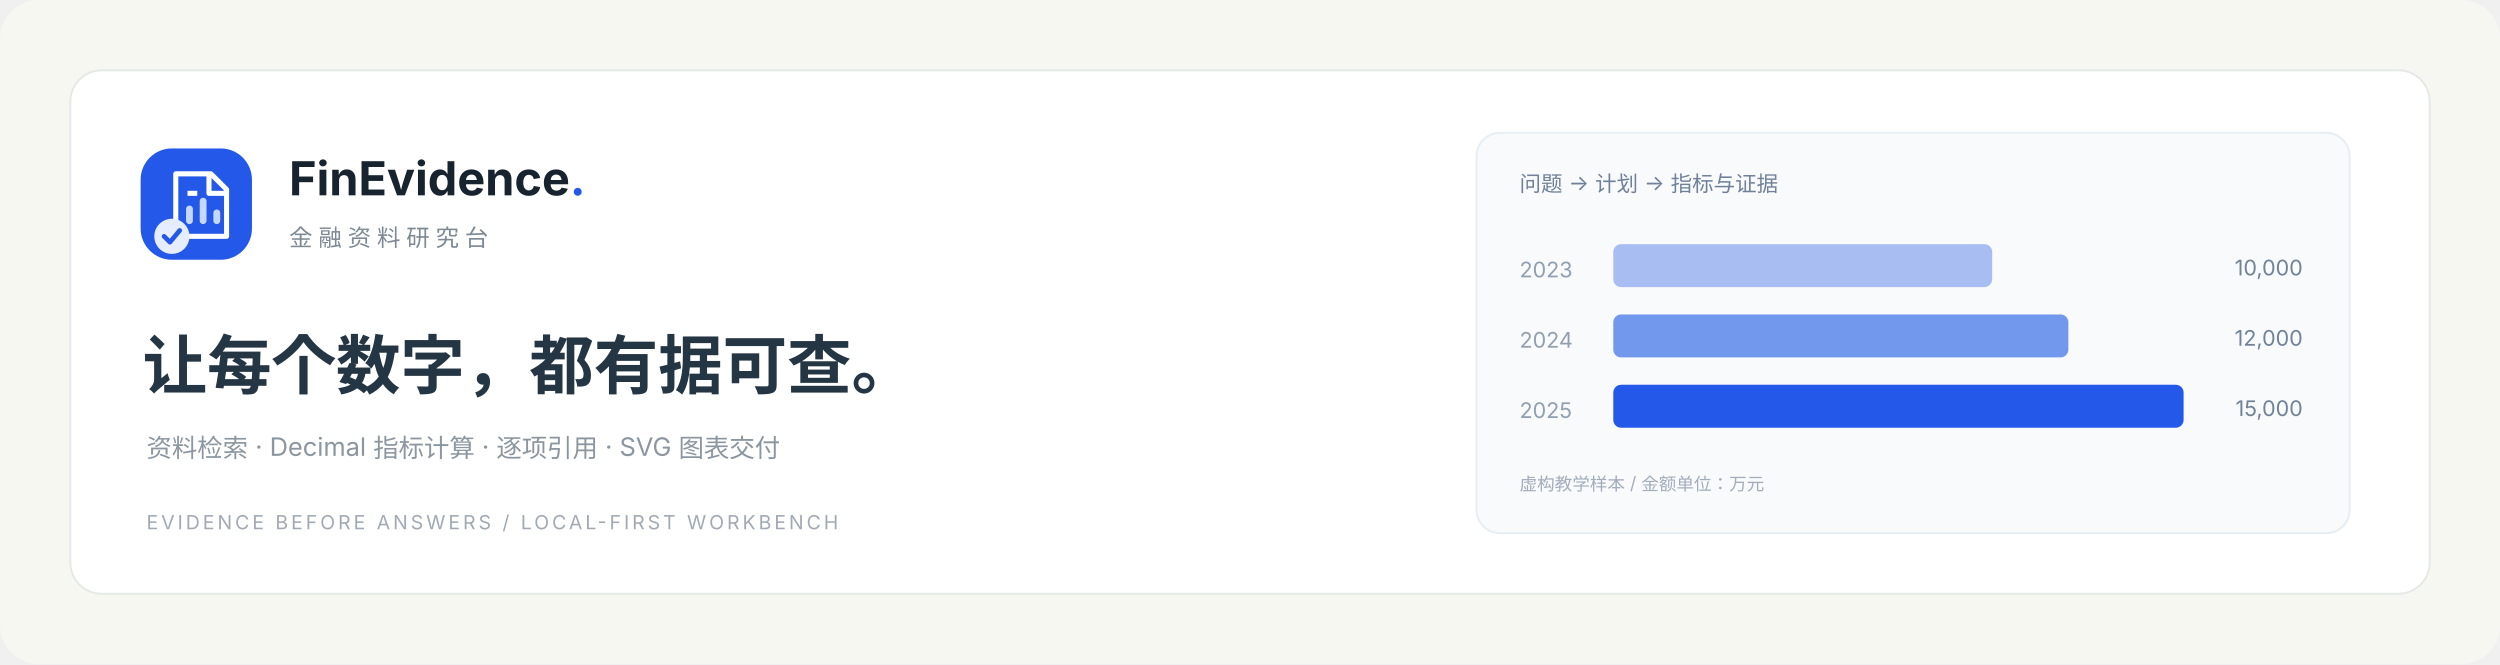
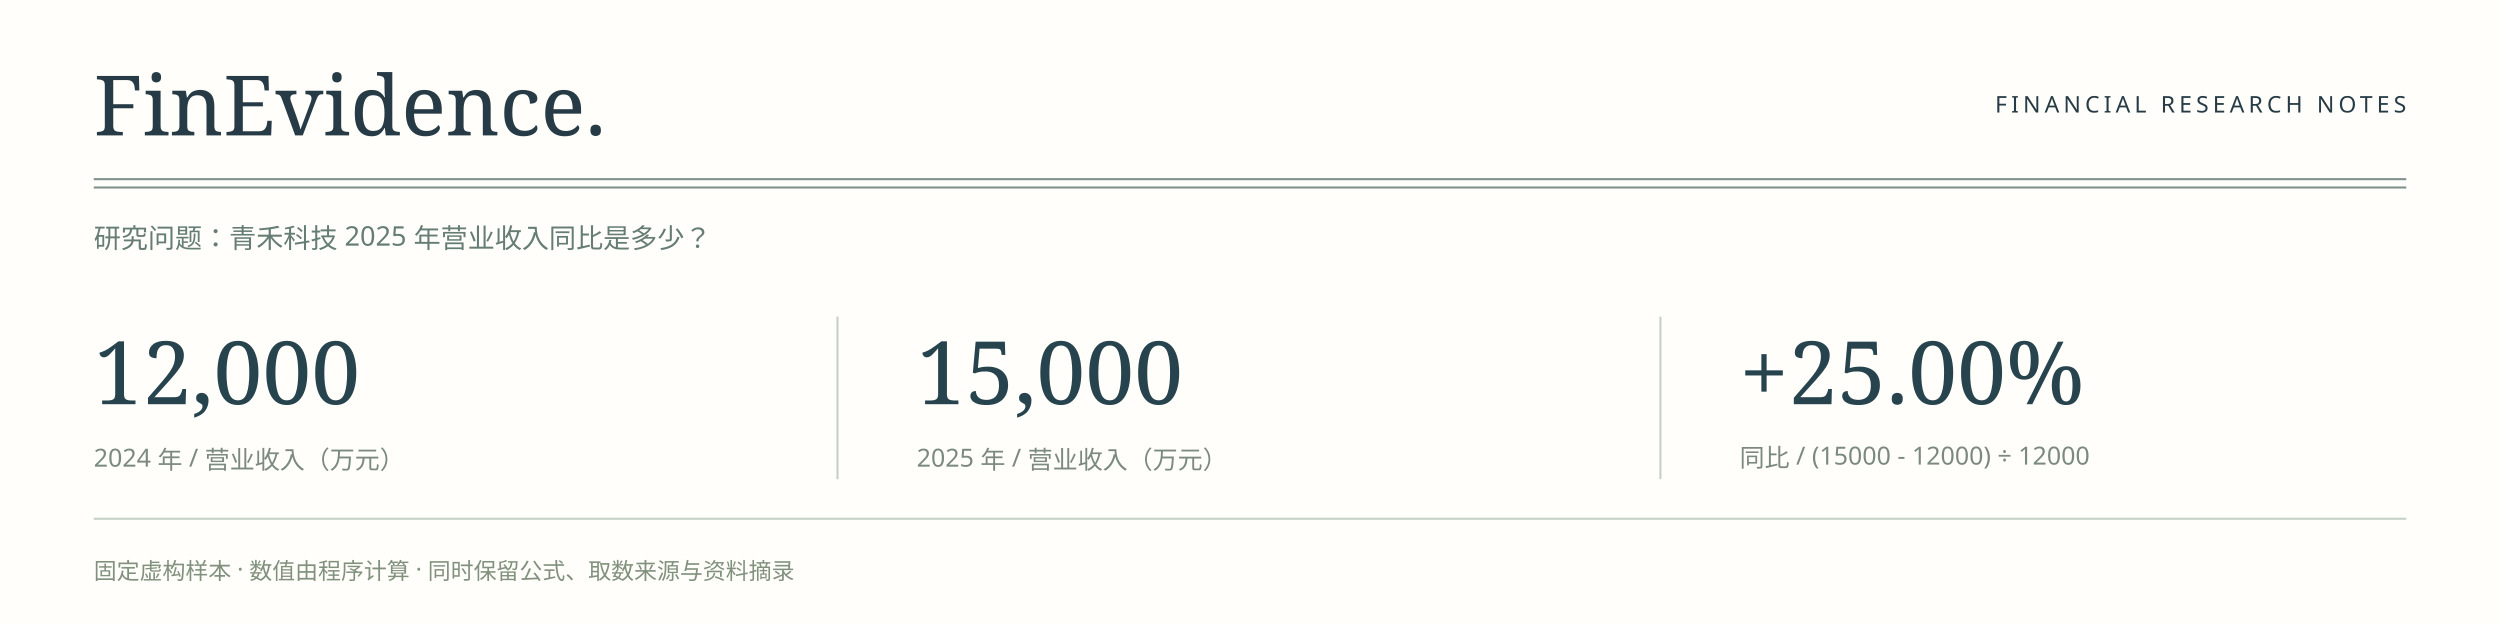
- <svg xmlns="http://www.w3.org/2000/svg" width="1280" height="340" viewBox="0 0 1280 340">
-   <rect width="1280" height="340" rx="20" fill="#f7f7f2" />
-   <rect x="36" y="36" width="1208" height="268" rx="16" fill="#fff" stroke="#e4e9e7" />
-   <g transform="translate(72 76)">
-     <rect width="57" height="57" rx="16" fill="#2358e8" />
-     <path d="M18 13h18l8 8v24H18zM35 13v10h9M24 23h5" fill="none" stroke="#fff" stroke-width="2.6" stroke-linejoin="round" />
-     <path d="M25 37v-6m7 6v-10m7 10v-4" stroke="#c4d7ff" stroke-width="3.5" stroke-linecap="round" />
-     <circle cx="16" cy="45" r="9" fill="#e5edff" />
-     <path d="m12 45 3 3 5-6" fill="none" stroke="#2358e8" stroke-width="2.4" stroke-linecap="round" stroke-linejoin="round" />
+ <svg xmlns="http://www.w3.org/2000/svg" viewBox="0 0 1200 300" role="img" aria-labelledby="title">
+   <rect width="1200" height="300" fill="#fffefa" />
+   <g font-family="Georgia,SimSun,serif" fill="#263b45">
+     <text x="45" y="65" font-size="40">FinEvidence.</text>
+     <text x="1155" y="54" font-family="Segoe UI,sans-serif" font-size="11" text-anchor="end" letter-spacing="2">FINANCIAL RESEARCH NOTES</text>
  </g>
-   <g font-family="system-ui,-apple-system,Segoe UI,Microsoft YaHei,sans-serif">
-     <text x="148" y="100" font-size="24" font-weight="700" fill="#17232e">FinEvidence<tspan fill="#2358e8">.</tspan>
-     </text>
-     <text x="148" y="126" font-size="12" letter-spacing="3" fill="#7d8994">金融资料研究台</text>
-     <text x="73" y="199" font-size="33" font-weight="650" fill="#243544">让每个数字，都有据可查。</text>
-     <text x="75" y="234" font-size="13" fill="#8b96a0">资料检索 · Decimal 指标计算 · 逐项引用 · SVG 图表交付</text>
-     <text x="75" y="271" font-size="10" letter-spacing="1.5" fill="#a1aab4">EVIDENCE BEFORE ANSWERS / LOCAL-FIRST WORKBENCH</text>
-     <rect x="756" y="68" width="447" height="205" rx="12" fill="#f8fafc" stroke="#e6edf3" />
-     <text x="778" y="98" font-size="11" fill="#708199">问题 → 计划 → 指标与证据</text>
-     <text x="778" y="142" font-size="11" fill="#91a0b0">2023</text>
-     <text x="778" y="178" font-size="11" fill="#91a0b0">2024</text>
-     <text x="778" y="214" font-size="11" fill="#91a0b0">2025</text>
-     <rect x="826" y="125" width="194" height="22" rx="4" fill="#a8bef2" />
-     <rect x="826" y="161" width="233" height="22" rx="4" fill="#7298ed" />
-     <rect x="826" y="197" width="292" height="22" rx="4" fill="#2358e8" />
-     <text x="1179" y="141" font-size="11" text-anchor="end" fill="#718398">10,000</text>
-     <text x="1179" y="177" font-size="11" text-anchor="end" fill="#718398">12,000</text>
-     <text x="1179" y="213" font-size="11" text-anchor="end" fill="#718398">15,000</text>
-     <text x="778" y="251" font-size="9" fill="#a1adbb">虚构教学样本 / 金额单位：万元</text>
+   <path d="M45 86H1155M45 90H1155" stroke="#80928e" />
+   <text x="45" y="119" fill="#657d74" font-family="Segoe UI,Microsoft YaHei,sans-serif" font-size="13">研究问题：青禾科技 2025 年营业收入同比是多少？</text>
+   <g font-family="Georgia,serif" fill="#27444e">
+     <text x="45" y="194" font-size="42">12,000</text>
+     <text x="440" y="194" font-size="42">15,000</text>
+     <text x="835" y="194" font-size="42">+25.00%</text>
  </g>
+   <g font-family="Segoe UI,Microsoft YaHei,sans-serif" fill="#7b8980" font-size="12">
+     <text x="45" y="224">2024 年 / 营业收入（万元）</text>
+     <text x="440" y="224">2025 年 / 营业收入（万元）</text>
+     <text x="835" y="224">同比 / (15000 - 12000) ÷ 12000</text>
+   </g>
+   <path d="M402 152V230M797 152V230M45 249H1155" stroke="#c5d0c6" />
+   <text x="45" y="278" fill="#81917e" font-family="Segoe UI,Microsoft YaHei,sans-serif" font-size="11">固定虚构样本 · 数值由程序计算 · 同时保留公式、取数来源与资料摘录</text>
</svg>
